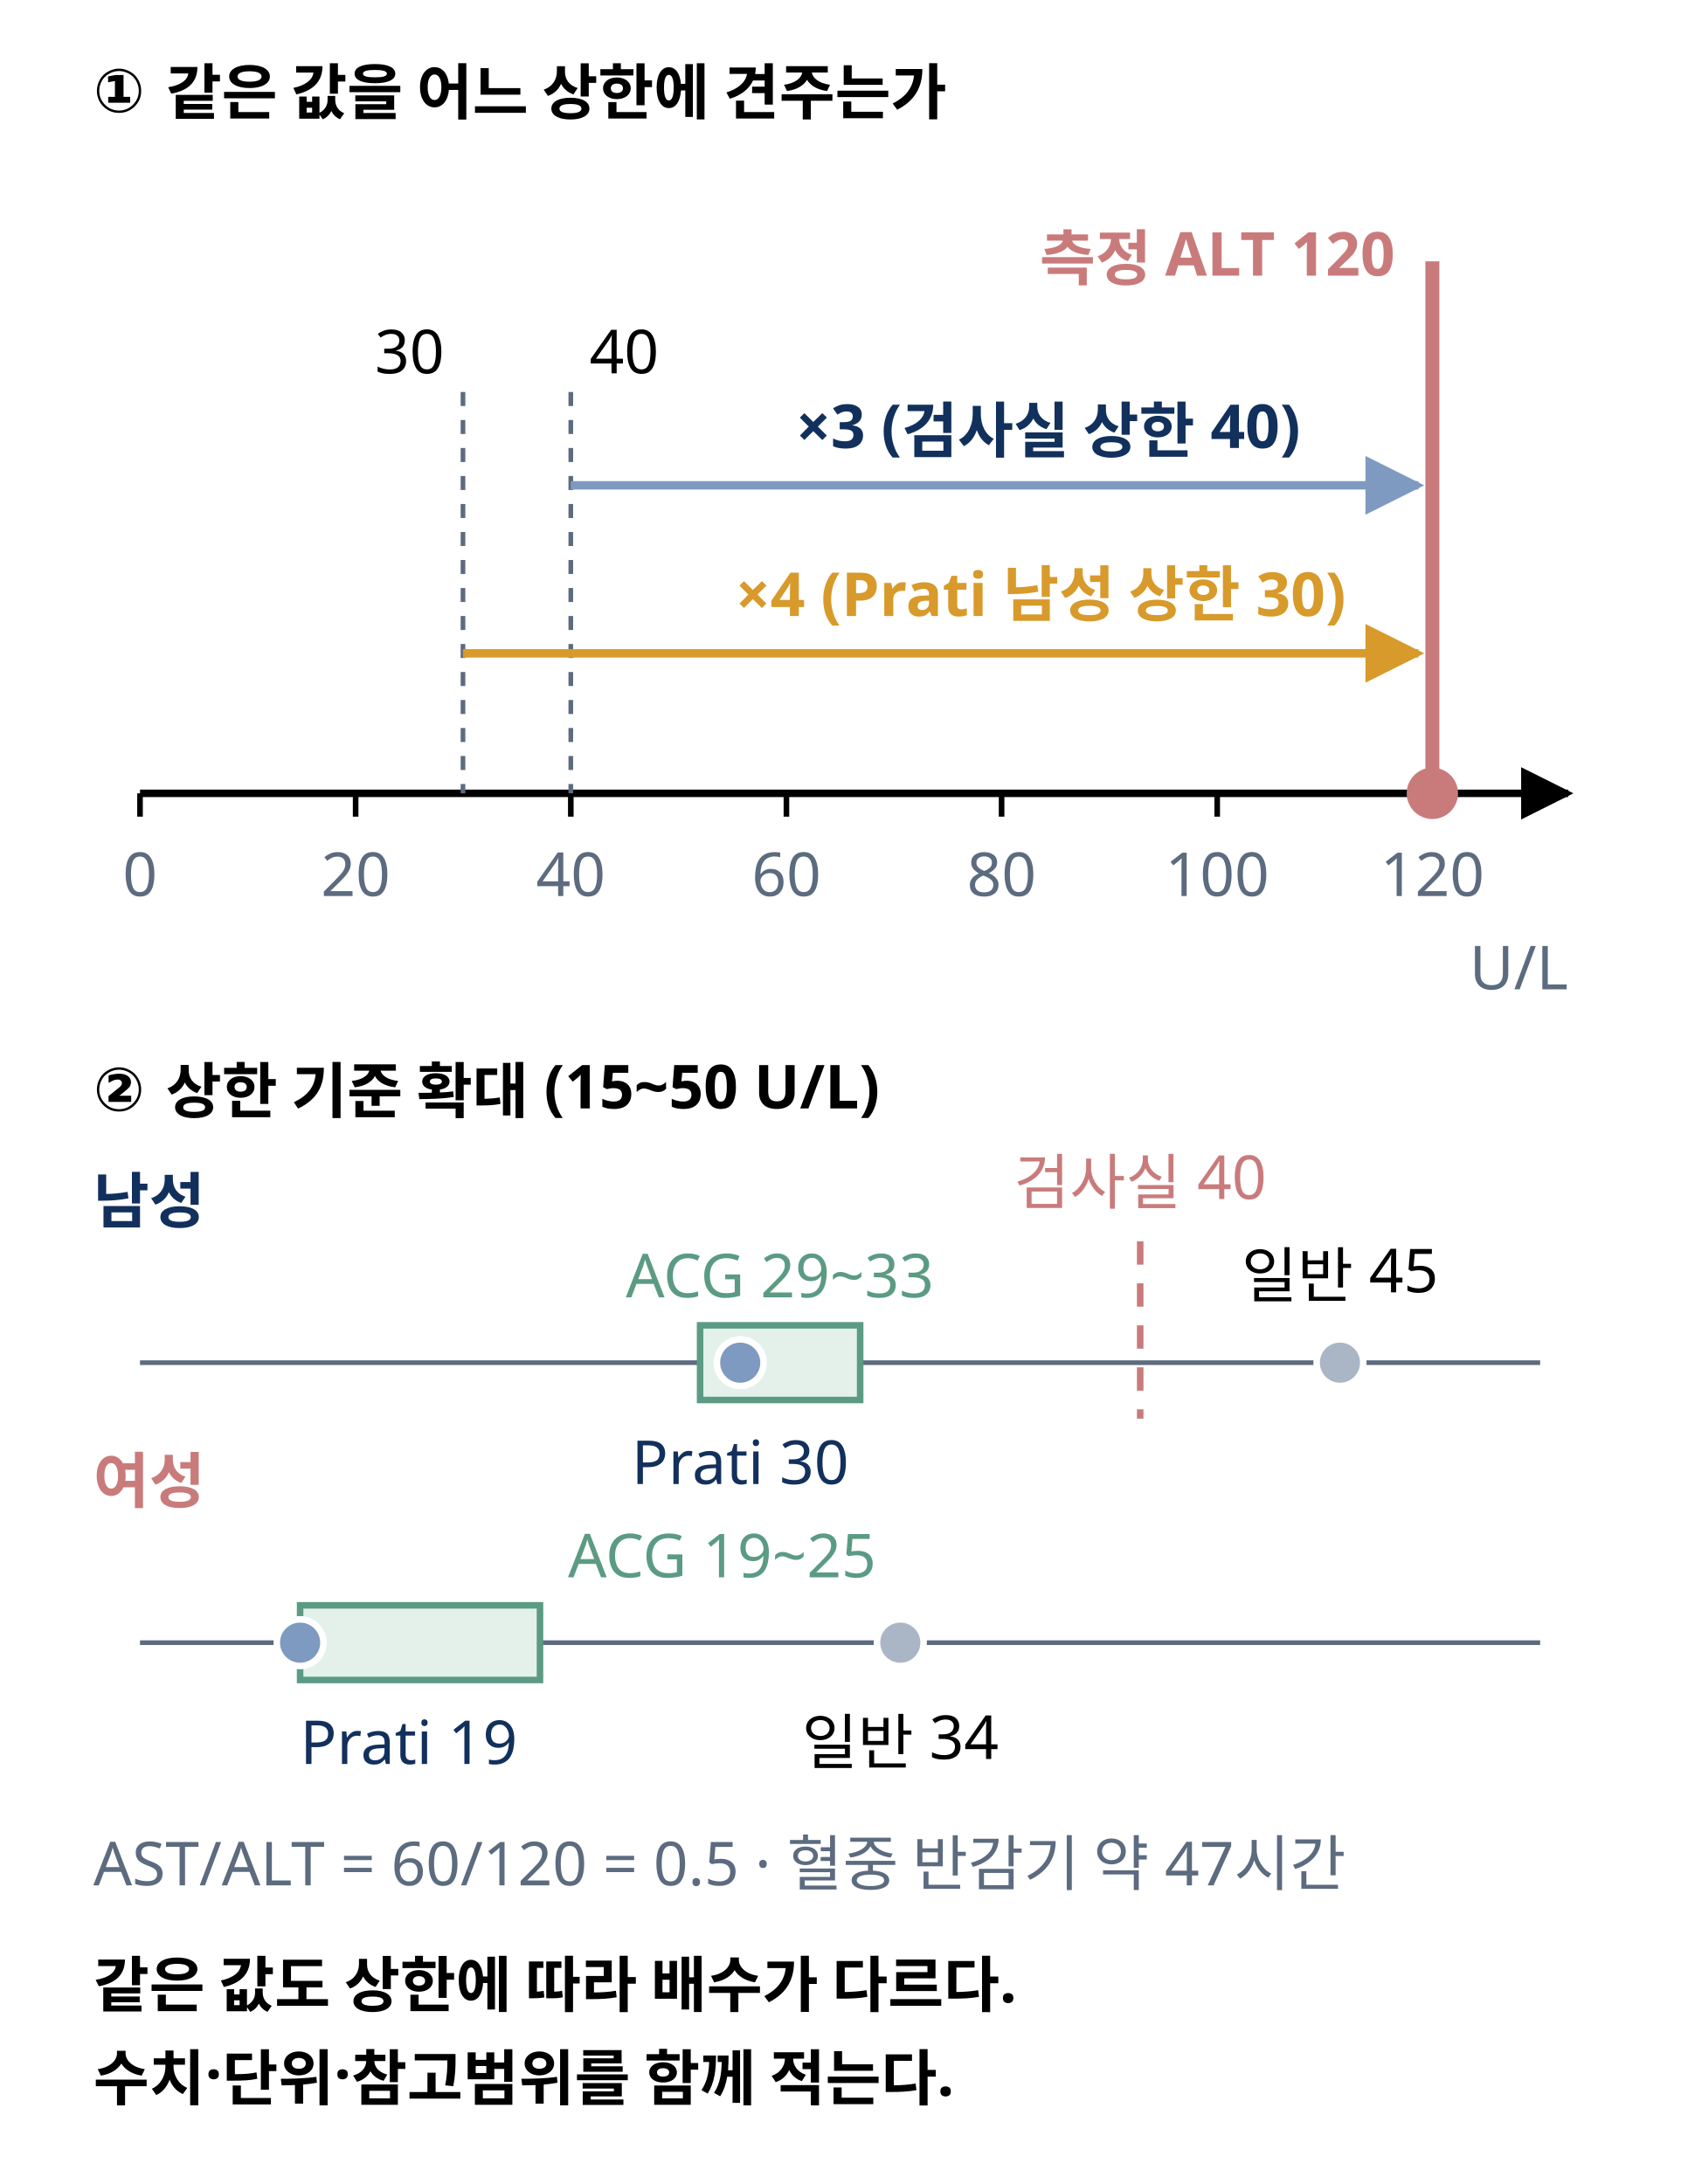
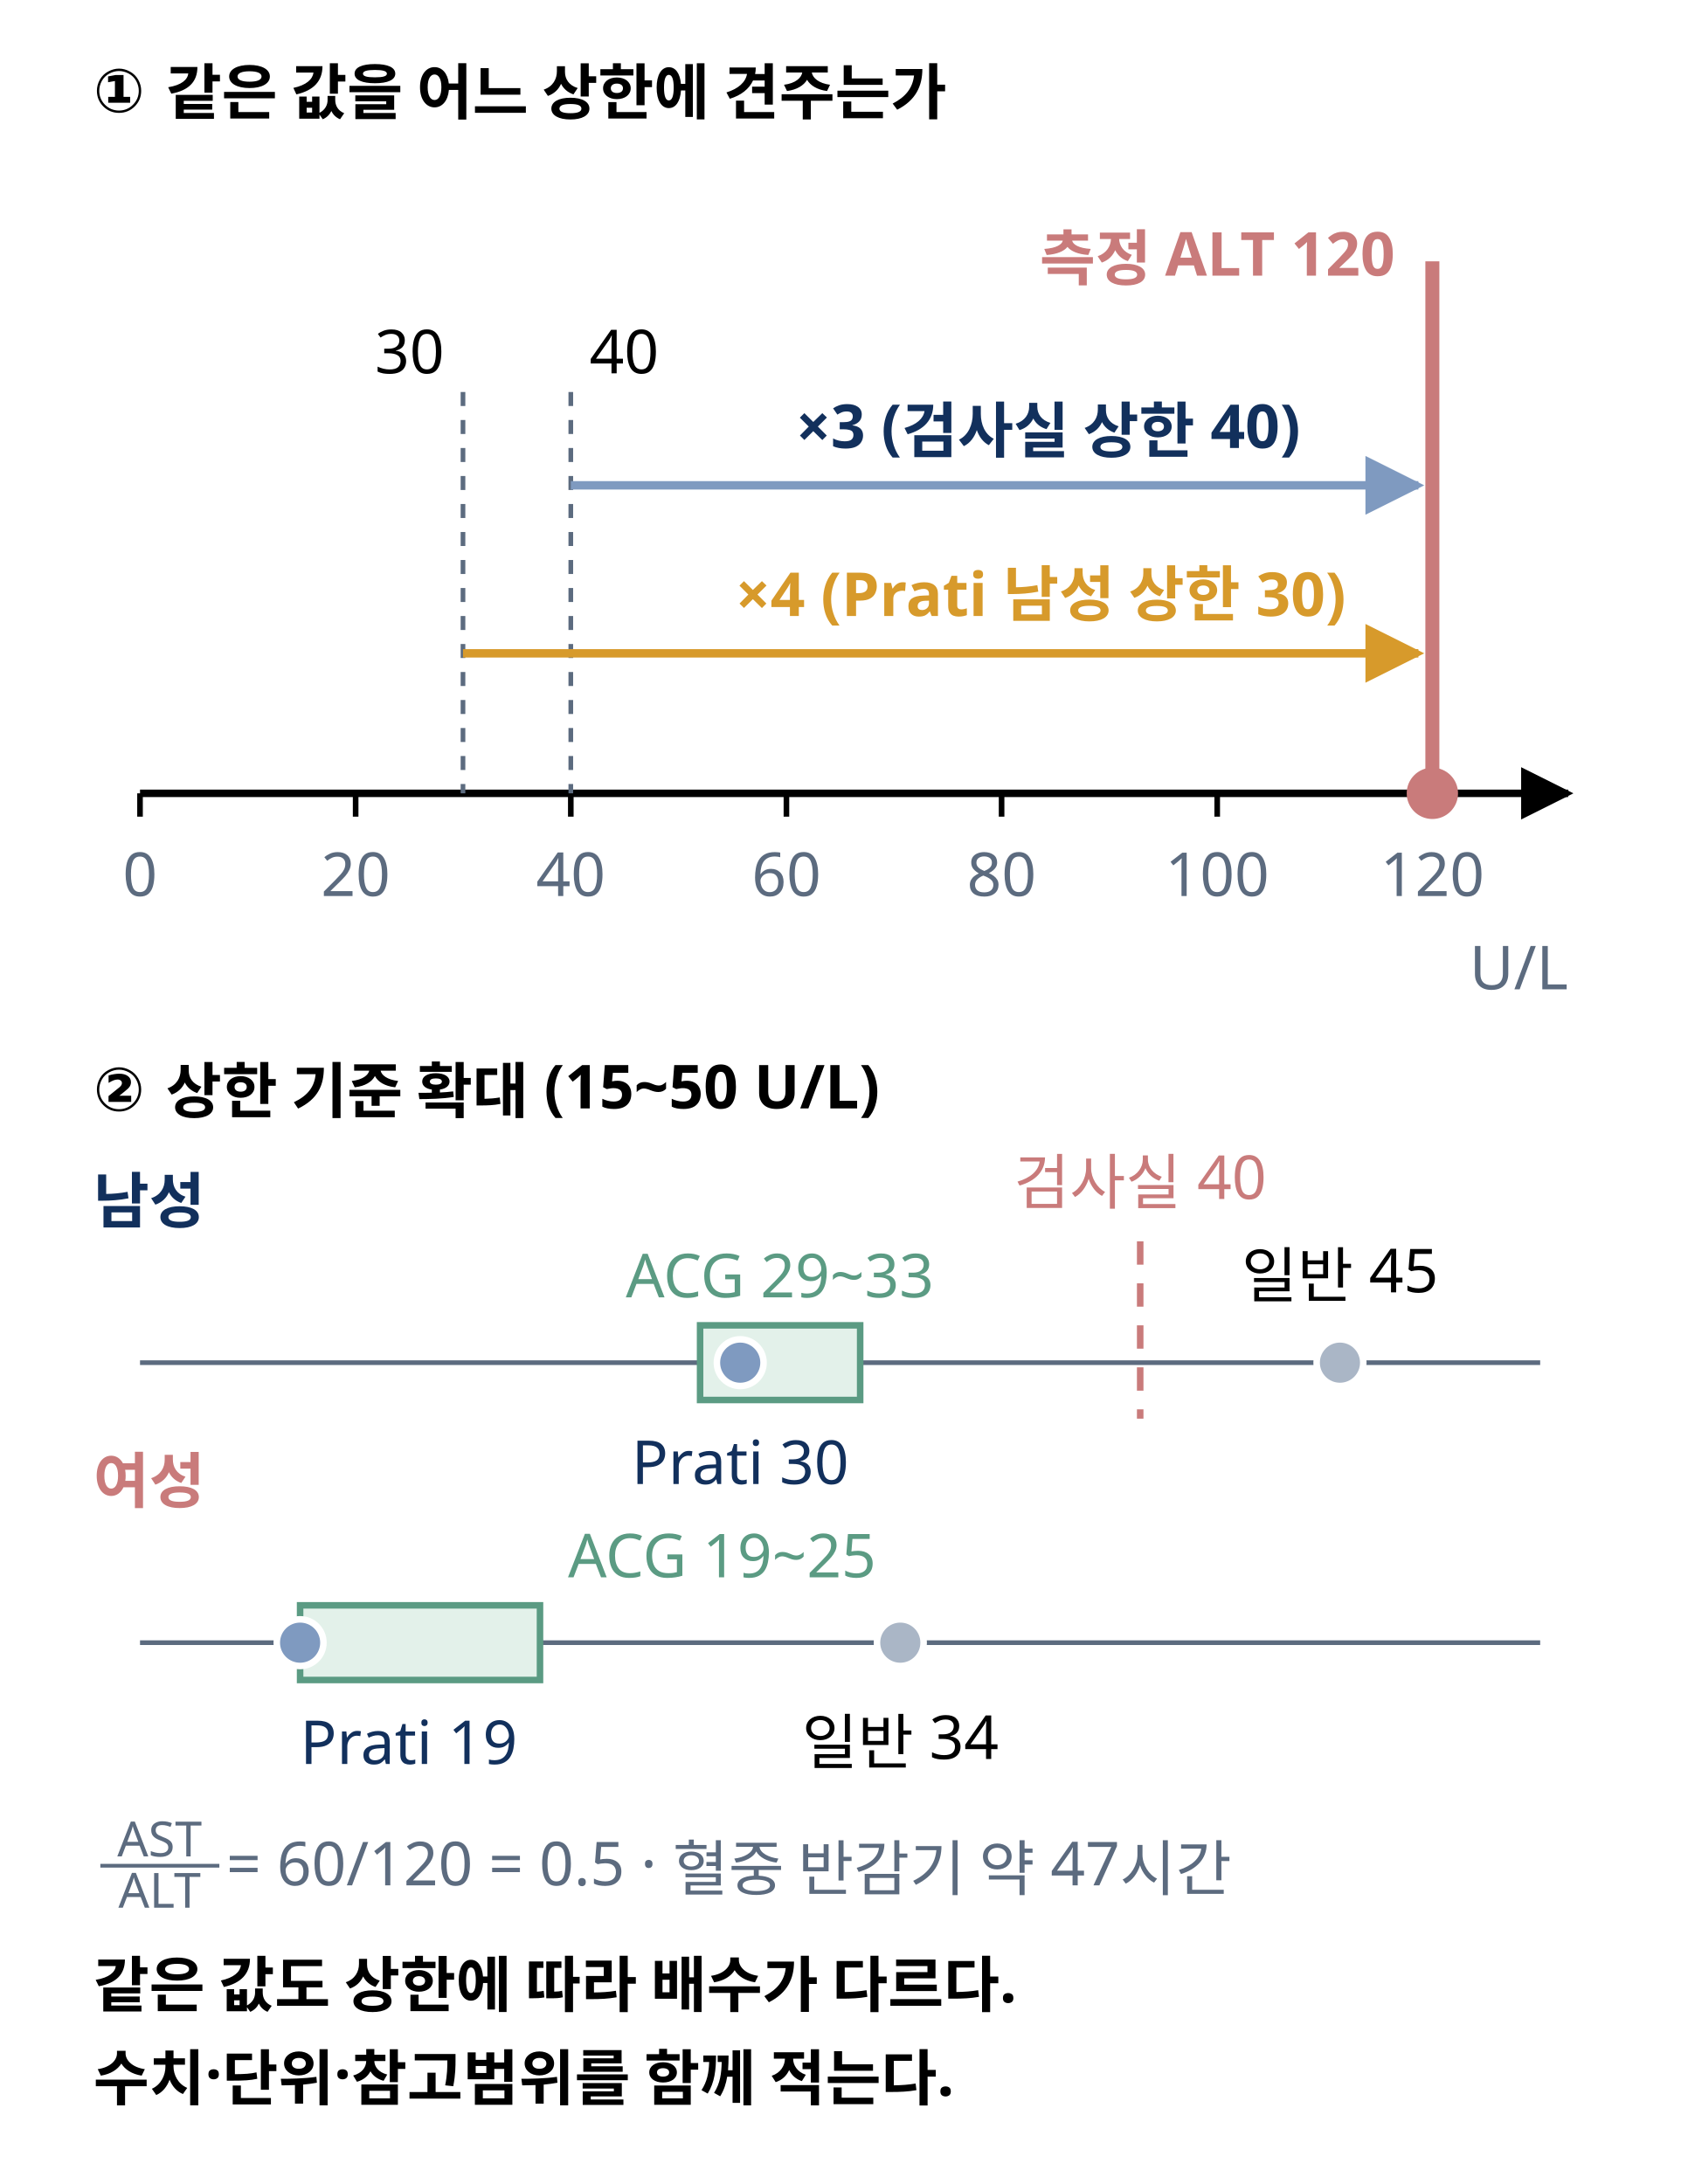
<svg xmlns="http://www.w3.org/2000/svg" class="si si-illus" viewBox="0 0 360 468" style="max-width:360px;color:var(--si-ink,var(--text,#1f2328))" role="img" aria-labelledby="alanine-aminotransferase-t" font-family="'Pretendard','Noto Sans KR','Apple SD Gothic Neo',sans-serif" font-size="13" fill="currentColor">
  <defs>
    <marker id="alanine-aminotransferase-ar" viewBox="0 0 10 10" refX="9" refY="5" markerWidth="7" markerHeight="7" orient="auto-start-reverse">
      <path d="M0,0L10,5L0,10z" style="fill:currentColor" />
    </marker>
    <marker id="alanine-aminotransferase-ar-1" viewBox="0 0 10 10" refX="9" refY="5" markerWidth="7" markerHeight="7" orient="auto-start-reverse">
      <path d="M0,0L10,5L0,10z" style="fill:var(--si-blue-s,#7f9ac0)" />
    </marker>
    <marker id="alanine-aminotransferase-ar-2" viewBox="0 0 10 10" refX="9" refY="5" markerWidth="7" markerHeight="7" orient="auto-start-reverse">
      <path d="M0,0L10,5L0,10z" style="fill:var(--si-amber-s,#d79a2b)" />
    </marker>
  </defs>
  <text x="20" y="24" font-weight="700">① 같은 값을 어느 상한에 견주는가</text>
  <line x1="30" y1="170" x2="336" y2="170" style="stroke:currentColor;fill:none" stroke-width="1.6" marker-end="url(#alanine-aminotransferase-ar)" />
  <line x1="30" y1="170" x2="30" y2="175" style="stroke:currentColor;fill:none" stroke-width="1.2" />
  <text x="30" y="192" text-anchor="middle" style="fill:var(--si-general,#5c6b7f)">0</text>
  <line x1="76.2" y1="170" x2="76.2" y2="175" style="stroke:currentColor;fill:none" stroke-width="1.2" />
  <text x="76.2" y="192" text-anchor="middle" style="fill:var(--si-general,#5c6b7f)">20</text>
  <line x1="122.3" y1="170" x2="122.3" y2="175" style="stroke:currentColor;fill:none" stroke-width="1.2" />
  <text x="122.3" y="192" text-anchor="middle" style="fill:var(--si-general,#5c6b7f)">40</text>
  <line x1="168.5" y1="170" x2="168.5" y2="175" style="stroke:currentColor;fill:none" stroke-width="1.2" />
  <text x="168.5" y="192" text-anchor="middle" style="fill:var(--si-general,#5c6b7f)">60</text>
  <line x1="214.6" y1="170" x2="214.6" y2="175" style="stroke:currentColor;fill:none" stroke-width="1.2" />
  <text x="214.6" y="192" text-anchor="middle" style="fill:var(--si-general,#5c6b7f)">80</text>
  <line x1="260.8" y1="170" x2="260.8" y2="175" style="stroke:currentColor;fill:none" stroke-width="1.2" />
  <text x="260.8" y="192" text-anchor="middle" style="fill:var(--si-general,#5c6b7f)">100</text>
  <line x1="306.9" y1="170" x2="306.9" y2="175" style="stroke:currentColor;fill:none" stroke-width="1.2" />
  <text x="306.9" y="192" text-anchor="middle" style="fill:var(--si-general,#5c6b7f)">120</text>
  <text x="336" y="212" text-anchor="end" style="fill:var(--si-general,#5c6b7f)">U/L</text>
  <line x1="306.9" y1="56" x2="306.9" y2="170" style="stroke:var(--si-rose-s,#c97b7b);fill:none" stroke-width="3" />
  <circle cx="306.9" cy="170" r="5" style="stroke:var(--si-rose-s,#c97b7b);fill:var(--si-rose-s,#c97b7b)" stroke-width="1" />
  <text x="298.9" y="60" text-anchor="end" font-weight="700" style="fill:var(--si-rose-s,#c97b7b)">측정 ALT 120</text>
  <line x1="122.3" y1="84" x2="122.3" y2="170" style="stroke:var(--si-general,#5c6b7f);fill:none" stroke-width="1" stroke-dasharray="3 3" />
  <line x1="122.3" y1="104" x2="303.9" y2="104" style="stroke:var(--si-blue-s,#7f9ac0);fill:none" stroke-width="1.8" marker-end="url(#alanine-aminotransferase-ar-1)" />
  <text x="224.6" y="96" text-anchor="middle" font-weight="700" style="fill:var(--si-blue-t,#12305c)">×3 (검사실 상한 40)</text>
  <line x1="99.2" y1="84" x2="99.2" y2="170" style="stroke:var(--si-general,#5c6b7f);fill:none" stroke-width="1" stroke-dasharray="3 3" />
  <line x1="99.2" y1="140" x2="303.9" y2="140" style="stroke:var(--si-amber-s,#d79a2b);fill:none" stroke-width="1.8" marker-end="url(#alanine-aminotransferase-ar-2)" />
  <text x="223" y="132" text-anchor="middle" font-weight="700" style="fill:var(--si-amber-s,#d79a2b)">×4 (Prati 남성 상한 30)</text>
  <text x="126.3" y="80">40</text>
  <text x="95.2" y="80" text-anchor="end">30</text>
  <text x="20" y="238" font-weight="700">② 상한 기준 확대 (15~50 U/L)</text>
  <text x="20" y="262" font-weight="700" style="fill:var(--si-blue-t,#12305c)">남성</text>
  <text x="20" y="322" font-weight="700" style="fill:var(--si-rose-s,#c97b7b)">여성</text>
  <line x1="30" y1="292" x2="330" y2="292" style="stroke:var(--si-general,#5c6b7f);fill:none" stroke-width="1" />
  <line x1="30" y1="352" x2="330" y2="352" style="stroke:var(--si-general,#5c6b7f);fill:none" stroke-width="1" />
  <rect x="150" y="284" width="34.3" height="16" style="stroke:var(--si-green-s,#5b9b83);fill:var(--si-green-f,#e3f1ea)" stroke-width="1.4" />
  <rect x="64.3" y="344" width="51.4" height="16" style="stroke:var(--si-green-s,#5b9b83);fill:var(--si-green-f,#e3f1ea)" stroke-width="1.4" />
  <circle cx="158.6" cy="292" r="5" style="stroke:var(--si-bg,#ffffff);fill:var(--si-blue-s,#7f9ac0)" stroke-width="1.4" />
  <circle cx="287.1" cy="292" r="5" style="stroke:var(--si-bg,#ffffff);fill:var(--si-gray-s,#aab6c6)" stroke-width="1.4" />
  <circle cx="64.3" cy="352" r="5" style="stroke:var(--si-bg,#ffffff);fill:var(--si-blue-s,#7f9ac0)" stroke-width="1.4" />
  <circle cx="192.9" cy="352" r="5" style="stroke:var(--si-bg,#ffffff);fill:var(--si-gray-s,#aab6c6)" stroke-width="1.4" />
  <text x="158.6" y="318" text-anchor="middle" style="fill:var(--si-blue-t,#12305c)">Prati 30</text>
  <text x="167.1" y="278" text-anchor="middle" style="fill:var(--si-green-s,#5b9b83)">ACG 29~33</text>
  <text x="287.1" y="278" text-anchor="middle">일반 45</text>
  <text x="64.3" y="378" style="fill:var(--si-blue-t,#12305c)">Prati 19</text>
  <text x="121.7" y="338" style="fill:var(--si-green-s,#5b9b83)">ACG 19~25</text>
  <text x="192.9" y="378" text-anchor="middle">일반 34</text>
  <line x1="244.3" y1="266" x2="244.3" y2="304" style="stroke:var(--si-rose-s,#c97b7b);fill:none" stroke-width="1.4" stroke-dasharray="5 4" />
  <text x="244.3" y="258" text-anchor="middle" style="fill:var(--si-rose-s,#c97b7b)">검사실 40</text>
-   <text x="20" y="404" style="fill:var(--si-general,#5c6b7f)">AST/ALT = 60/120 = 0.5 · 혈중 반감기 약 47시간</text>
+   <g class="si-rich" font-size="13" style="fill:var(--si-general,#5c6b7f)">
+     <text x="34.2" y="397.8" text-anchor="middle" font-size="10.4">AST</text>
+     <line x1="21.5" y1="399.8" x2="47" y2="399.8" style="stroke:var(--si-general,#5c6b7f)" stroke-width="0.8" />
+     <text x="34.2" y="408.8" text-anchor="middle" font-size="10.4">ALT</text>
+     <text x="48.5" y="404"> = 60/120 = 0.5 · 혈중 반감기 약 47시간</text>
+   </g>
  <text x="20" y="430" font-weight="700">같은 값도 상한에 따라 배수가 다르다.</text>
  <text x="20" y="450" font-weight="700">수치·단위·참고범위를 함께 적는다.</text>
</svg>
